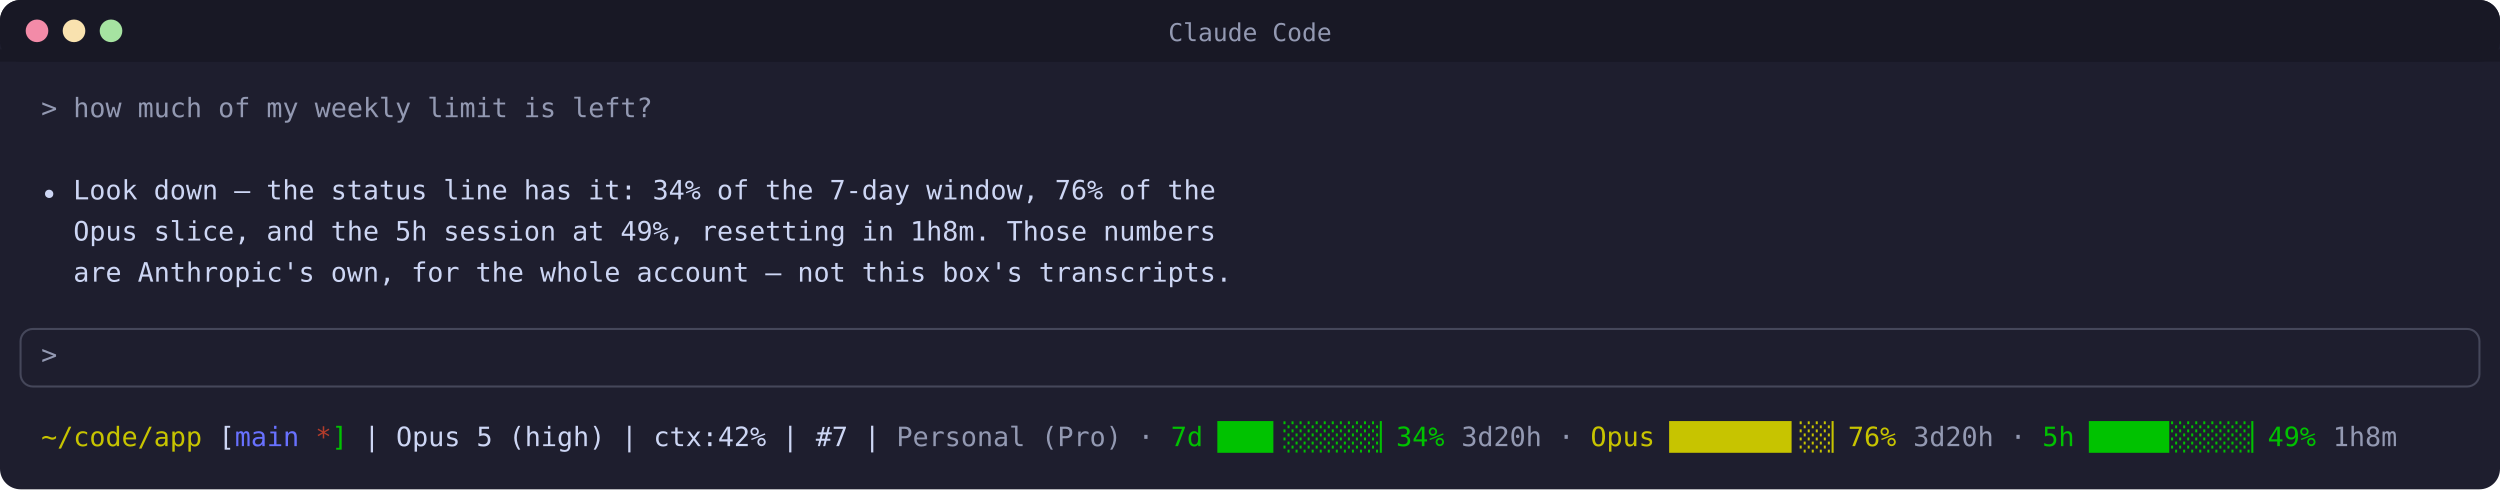
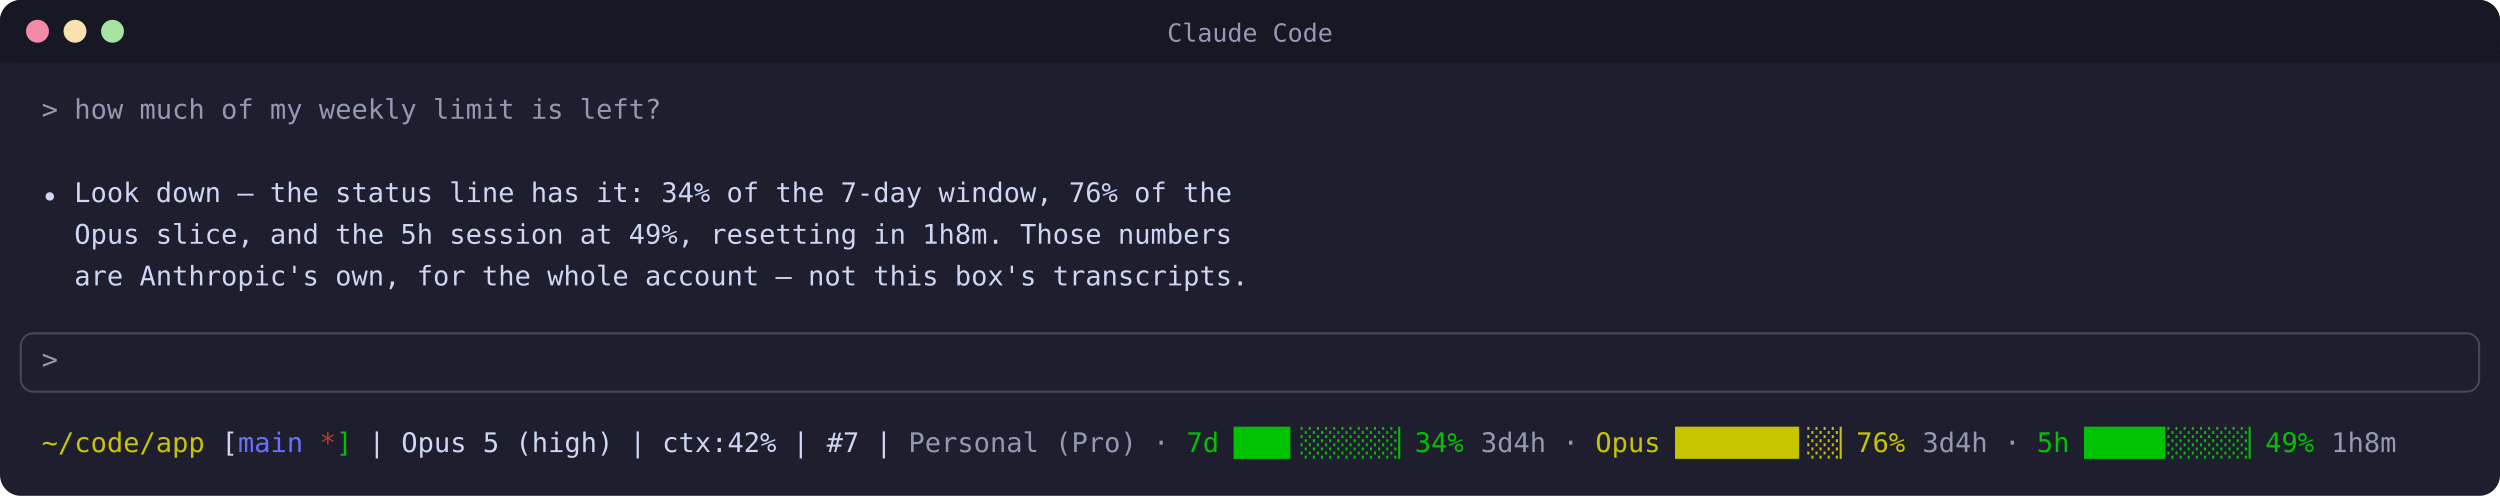
- <svg xmlns="http://www.w3.org/2000/svg" width="1216" height="238" viewBox="0 0 1216 238" role="img" aria-label="claude-statusline example output">
-   <rect width="1216" height="238" rx="10" fill="#1e1e2e" />
-   <rect width="1216" height="30" rx="10" fill="#181825" />
-   <rect y="24" width="1216" height="6" fill="#181825" />
+ <svg xmlns="http://www.w3.org/2000/svg" width="1200" height="238" viewBox="0 0 1200 238" role="img" aria-label="claude-statusline example output">
+   <rect width="1200" height="238" rx="10" fill="#1e1e2e" />
+   <rect width="1200" height="30" rx="10" fill="#181825" />
+   <rect y="24" width="1200" height="6" fill="#181825" />
  <circle cx="18" cy="15" r="5.5" fill="#f38ba8" />
  <circle cx="36" cy="15" r="5.5" fill="#f9e2af" />
  <circle cx="54" cy="15" r="5.5" fill="#a6e3a1" />
-   <text x="608" y="20" text-anchor="middle" font-family="'Cascadia Code','Fira Code',SFMono-Regular,Consolas,Menlo,monospace" font-size="12" fill="#9399b2">Claude Code</text>
-   <rect x="10" y="160" width="1196" height="28" rx="6" fill="none" stroke="#45475a" stroke-width="1" />
+   <text x="600" y="20" text-anchor="middle" font-family="'Cascadia Code','Fira Code',SFMono-Regular,Consolas,Menlo,monospace" font-size="12" fill="#9399b2">Claude Code</text>
+   <rect x="10" y="160" width="1180" height="28" rx="6" fill="none" stroke="#45475a" stroke-width="1" />
  <text x="20" y="57" font-family="'Cascadia Code','Fira Code',SFMono-Regular,Consolas,Menlo,monospace" font-size="13" xml:space="preserve" fill="#9399b2">
    <tspan x="20.00 27.85 35.70 43.55 51.40 59.25 67.10 74.95 82.80 90.65 98.50 106.35 114.20 122.05 129.90 137.75 145.60 153.45 161.30 169.15 177.00 184.85 192.70 200.55 208.40 216.25 224.10 231.95 239.80 247.65 255.50 263.35 271.20 279.05 286.90 294.75 302.60 310.45">&gt; how much of my weekly limit is left?</tspan>
  </text>
  <text x="20" y="97" font-family="'Cascadia Code','Fira Code',SFMono-Regular,Consolas,Menlo,monospace" font-size="13" xml:space="preserve" fill="#cdd6f4">
    <tspan x="20.00 27.85 35.70 43.55 51.40 59.25 67.10 74.95 82.80 90.65 98.50 106.35 114.20 122.05 129.90 137.75 145.60 153.45 161.30 169.15 177.00 184.85 192.70 200.55 208.40 216.25 224.10 231.95 239.80 247.65 255.50 263.35 271.20 279.05 286.90 294.75 302.60 310.45 318.30 326.15 334.00 341.85 349.70 357.55 365.40 373.25 381.10 388.95 396.80 404.65 412.50 420.35 428.20 436.05 443.90 451.75 459.60 467.45 475.30 483.15 491.00 498.85 506.70 514.55 522.40 530.25 538.10 545.95 553.80 561.65 569.50 577.35 585.20">⏺ Look down — the status line has it: 34% of the 7-day window, 76% of the</tspan>
  </text>
  <text x="20" y="117" font-family="'Cascadia Code','Fira Code',SFMono-Regular,Consolas,Menlo,monospace" font-size="13" xml:space="preserve" fill="#cdd6f4">
    <tspan x="20.00 27.85 35.70 43.55 51.40 59.25 67.10 74.95 82.80 90.65 98.50 106.35 114.20 122.05 129.90 137.75 145.60 153.45 161.30 169.15 177.00 184.85 192.70 200.55 208.40 216.25 224.10 231.95 239.80 247.65 255.50 263.35 271.20 279.05 286.90 294.75 302.60 310.45 318.30 326.15 334.00 341.85 349.70 357.55 365.40 373.25 381.10 388.95 396.80 404.65 412.50 420.35 428.20 436.05 443.90 451.75 459.60 467.45 475.30 483.15 491.00 498.85 506.70 514.55 522.40 530.25 538.10 545.95 553.80 561.65 569.50 577.35 585.20">  Opus slice, and the 5h session at 49%, resetting in 1h8m. Those numbers</tspan>
  </text>
  <text x="20" y="137" font-family="'Cascadia Code','Fira Code',SFMono-Regular,Consolas,Menlo,monospace" font-size="13" xml:space="preserve" fill="#cdd6f4">
    <tspan x="20.00 27.85 35.70 43.55 51.40 59.25 67.10 74.95 82.80 90.65 98.50 106.35 114.20 122.05 129.90 137.75 145.60 153.45 161.30 169.15 177.00 184.85 192.70 200.55 208.40 216.25 224.10 231.95 239.80 247.65 255.50 263.35 271.20 279.05 286.90 294.75 302.60 310.45 318.30 326.15 334.00 341.85 349.70 357.55 365.40 373.25 381.10 388.95 396.80 404.65 412.50 420.35 428.20 436.05 443.90 451.75 459.60 467.45 475.30 483.15 491.00 498.85 506.70 514.55 522.40 530.25 538.10 545.95 553.80 561.65 569.50 577.35 585.20 593.05">  are Anthropic's own, for the whole account — not this box's transcripts.</tspan>
  </text>
  <text x="20" y="177" font-family="'Cascadia Code','Fira Code',SFMono-Regular,Consolas,Menlo,monospace" font-size="13" xml:space="preserve" fill="#cdd6f4">
    <tspan x="20.00" fill="#9399b2">&gt;</tspan>
    <tspan x="" />
  </text>
  <text x="20" y="217" font-family="'Cascadia Code','Fira Code',SFMono-Regular,Consolas,Menlo,monospace" font-size="13" xml:space="preserve" fill="#cdd6f4">
    <tspan x="20.00 27.85 35.70 43.55 51.40 59.25 67.10 74.95 82.80 90.65" fill="#c7c400">~/code/app</tspan>
    <tspan x="98.50 106.35"> [</tspan>
    <tspan x="114.20 122.05 129.90 137.75" fill="#6871ff">main</tspan>
    <tspan x="145.60 153.45" fill="#b43c2a"> *</tspan>
    <tspan x="161.30" fill="#00c200">]</tspan>
    <tspan x="169.15 177.00 184.85 192.70 200.55 208.40 216.25 224.10 231.95 239.80 247.65 255.50 263.35 271.20 279.05 286.90 294.75 302.60 310.45 318.30 326.15 334.00 341.85 349.70 357.55 365.40 373.25 381.10 388.95"> | Opus 5 (high) | ctx:42% | </tspan>
    <tspan x="396.80 404.65">#7</tspan>
    <tspan x="412.50 420.35 428.20"> | </tspan>
    <tspan x="436.05 443.90 451.75 459.60 467.45 475.30 483.15 491.00 498.85 506.70 514.55 522.40 530.25 538.10 545.95 553.80 561.65" fill="#9399b2">Personal (Pro) · </tspan>
    <tspan x="569.50 577.35 585.20 593.05 600.90 608.75 616.60 624.45 632.30 640.15 648.00 655.85 663.70 671.55 679.40 687.25 695.10" fill="#00c200">7d▕███▍░░░░░░▏34%</tspan>
    <tspan x="702.95"> </tspan>
-     <tspan x="710.80 718.65 726.50 734.35 742.20" fill="#9399b2">3d20h</tspan>
-     <tspan x="750.05 757.90 765.75" fill="#9399b2"> · </tspan>
-     <tspan x="773.60 781.45 789.30 797.15 805.00 812.85 820.70 828.55 836.40 844.25 852.10 859.95 867.80 875.65 883.50 891.35 899.20 907.05 914.90" fill="#c7c400">Opus▕███████▌░░▏76%</tspan>
-     <tspan x="922.75"> </tspan>
-     <tspan x="930.60 938.45 946.30 954.15 962.00" fill="#9399b2">3d20h</tspan>
-     <tspan x="969.85 977.70 985.55" fill="#9399b2"> · </tspan>
-     <tspan x="993.40 1001.25 1009.10 1016.95 1024.80 1032.65 1040.50 1048.35 1056.20 1064.05 1071.90 1079.75 1087.60 1095.45 1103.30 1111.15 1119.00" fill="#00c200">5h▕████▉░░░░░▏49%</tspan>
-     <tspan x="1126.85"> </tspan>
-     <tspan x="1134.70 1142.55 1150.40 1158.25" fill="#9399b2">1h8m</tspan>
+     <tspan x="710.80 718.65 726.50 734.35" fill="#9399b2">3d4h</tspan>
+     <tspan x="742.20 750.05 757.90" fill="#9399b2"> · </tspan>
+     <tspan x="765.75 773.60 781.45 789.30 797.15 805.00 812.85 820.70 828.55 836.40 844.25 852.10 859.95 867.80 875.65 883.50 891.35 899.20 907.05" fill="#c7c400">Opus▕███████▌░░▏76%</tspan>
+     <tspan x="914.90"> </tspan>
+     <tspan x="922.75 930.60 938.45 946.30" fill="#9399b2">3d4h</tspan>
+     <tspan x="954.15 962.00 969.85" fill="#9399b2"> · </tspan>
+     <tspan x="977.70 985.55 993.40 1001.25 1009.10 1016.95 1024.80 1032.65 1040.50 1048.35 1056.20 1064.05 1071.90 1079.75 1087.60 1095.45 1103.30" fill="#00c200">5h▕████▉░░░░░▏49%</tspan>
+     <tspan x="1111.15"> </tspan>
+     <tspan x="1119.00 1126.85 1134.70 1142.55" fill="#9399b2">1h8m</tspan>
  </text>
</svg>
